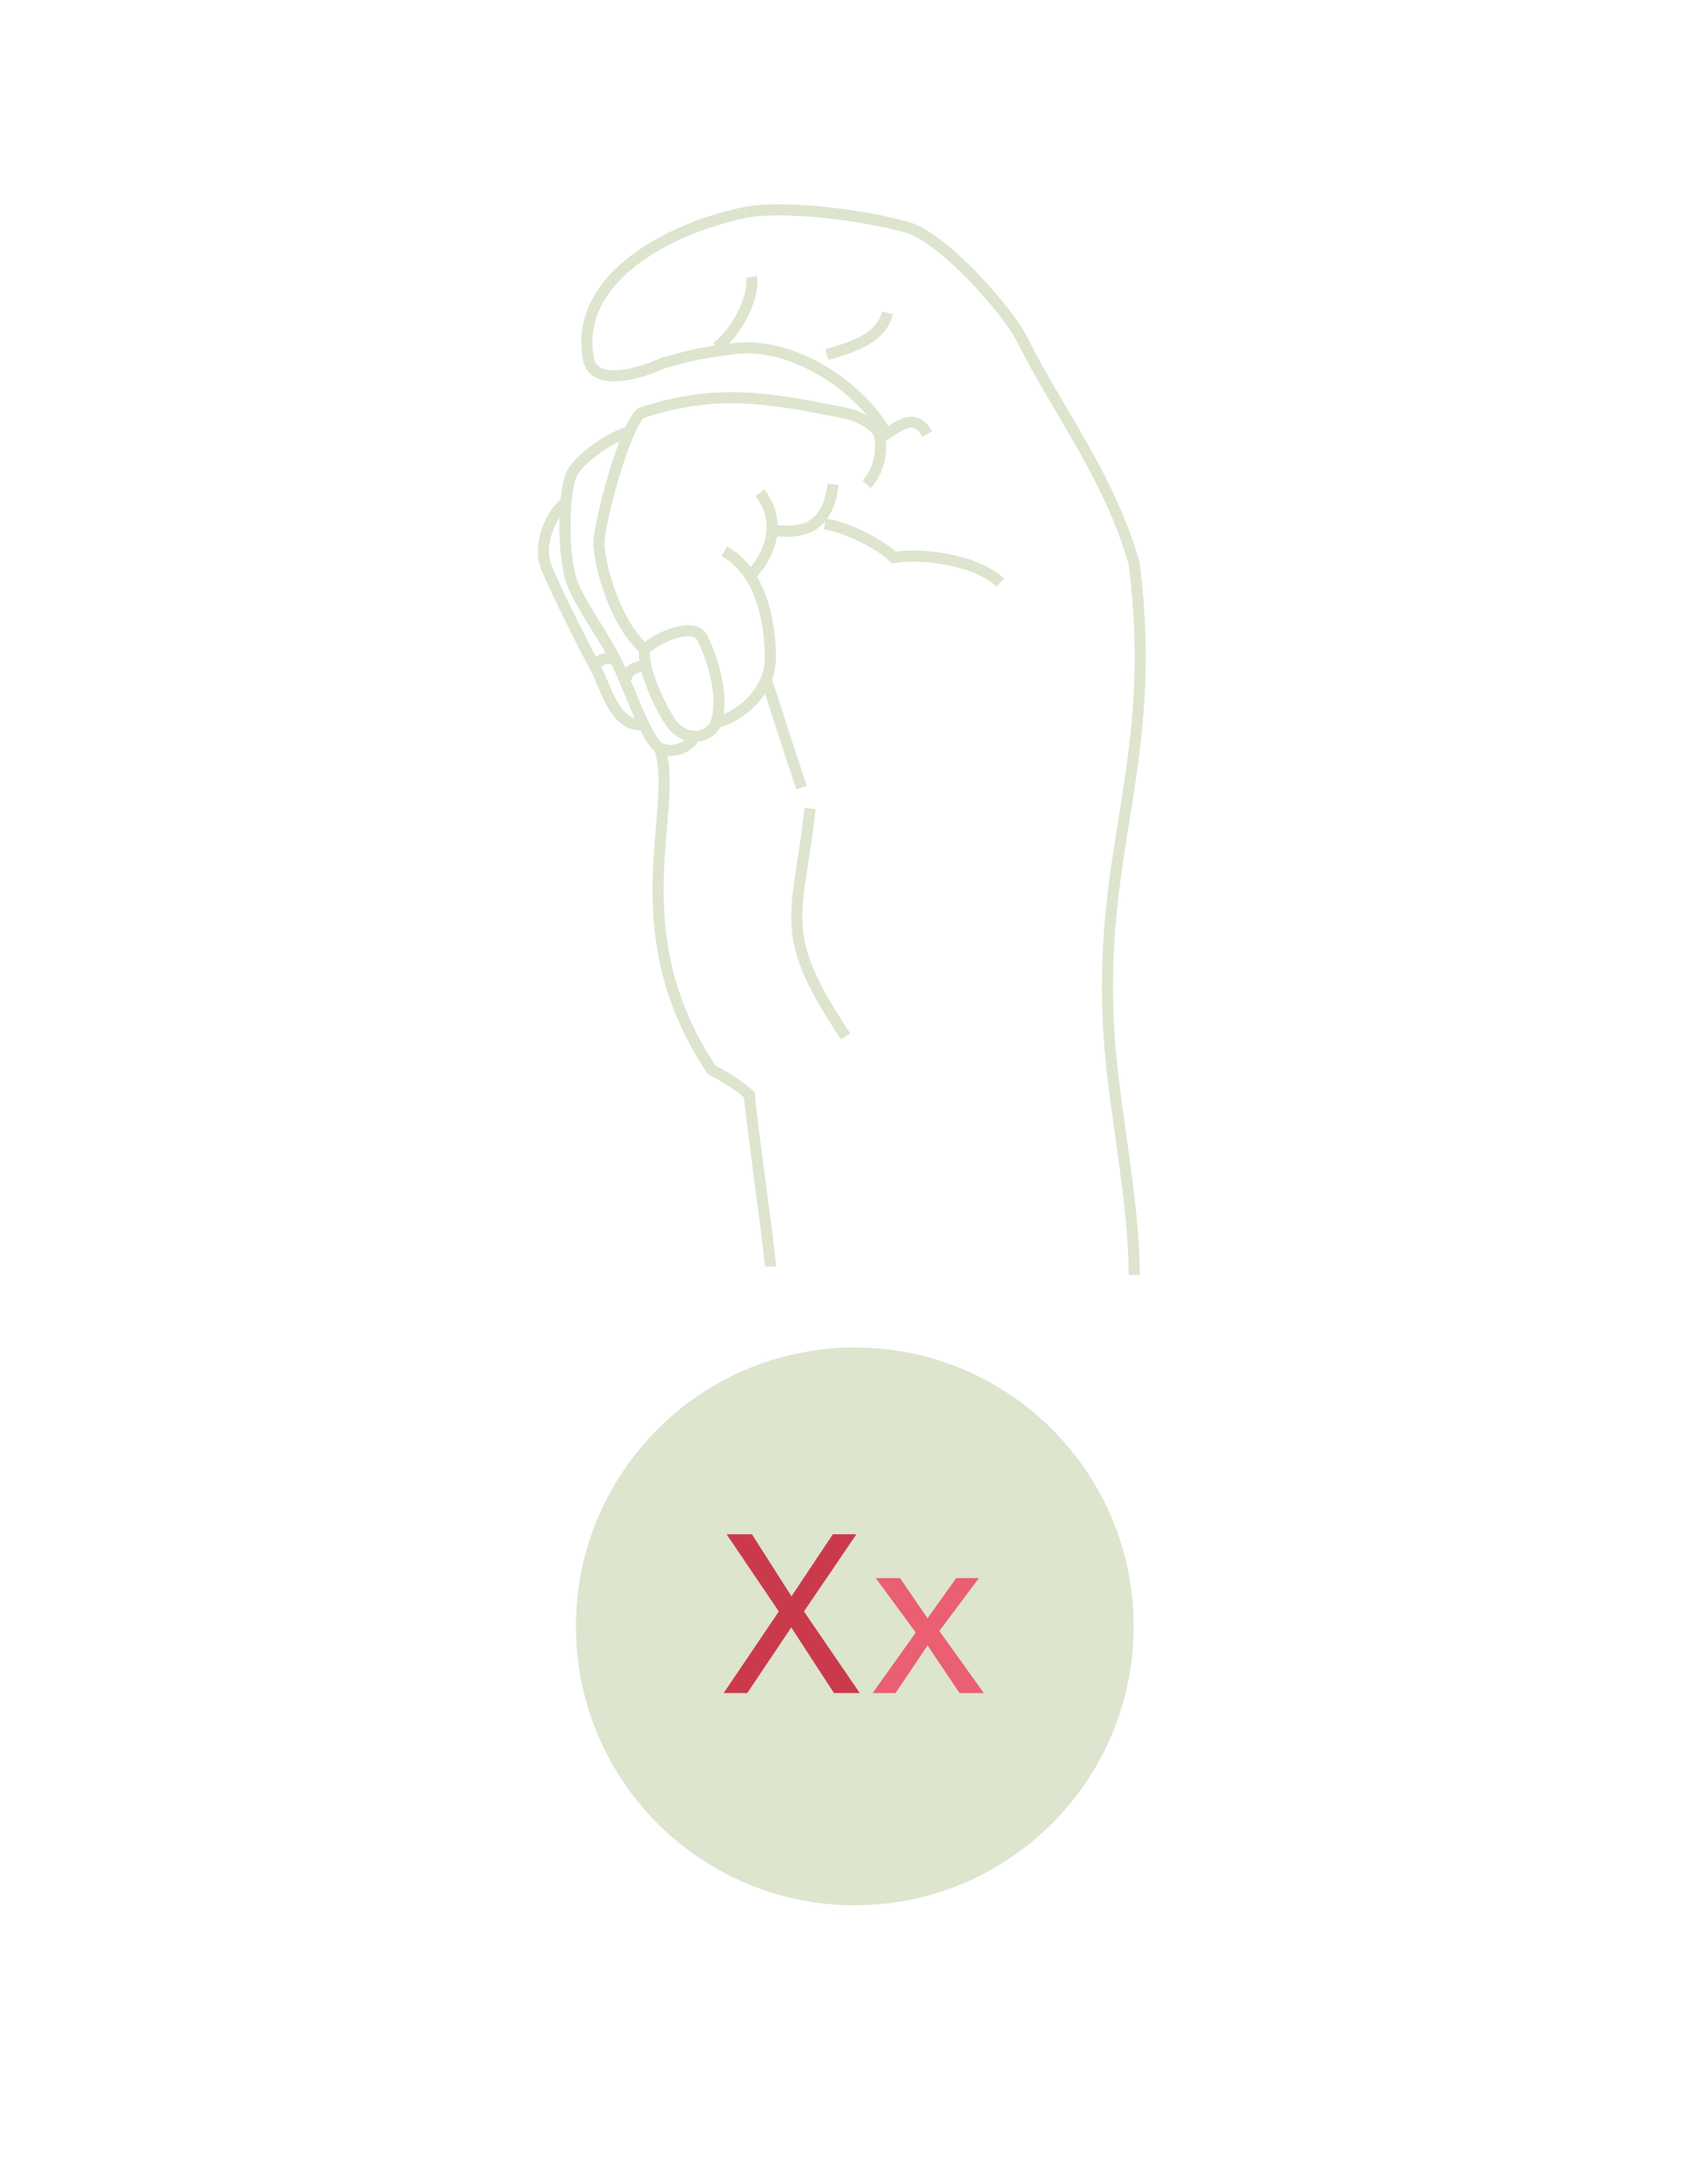
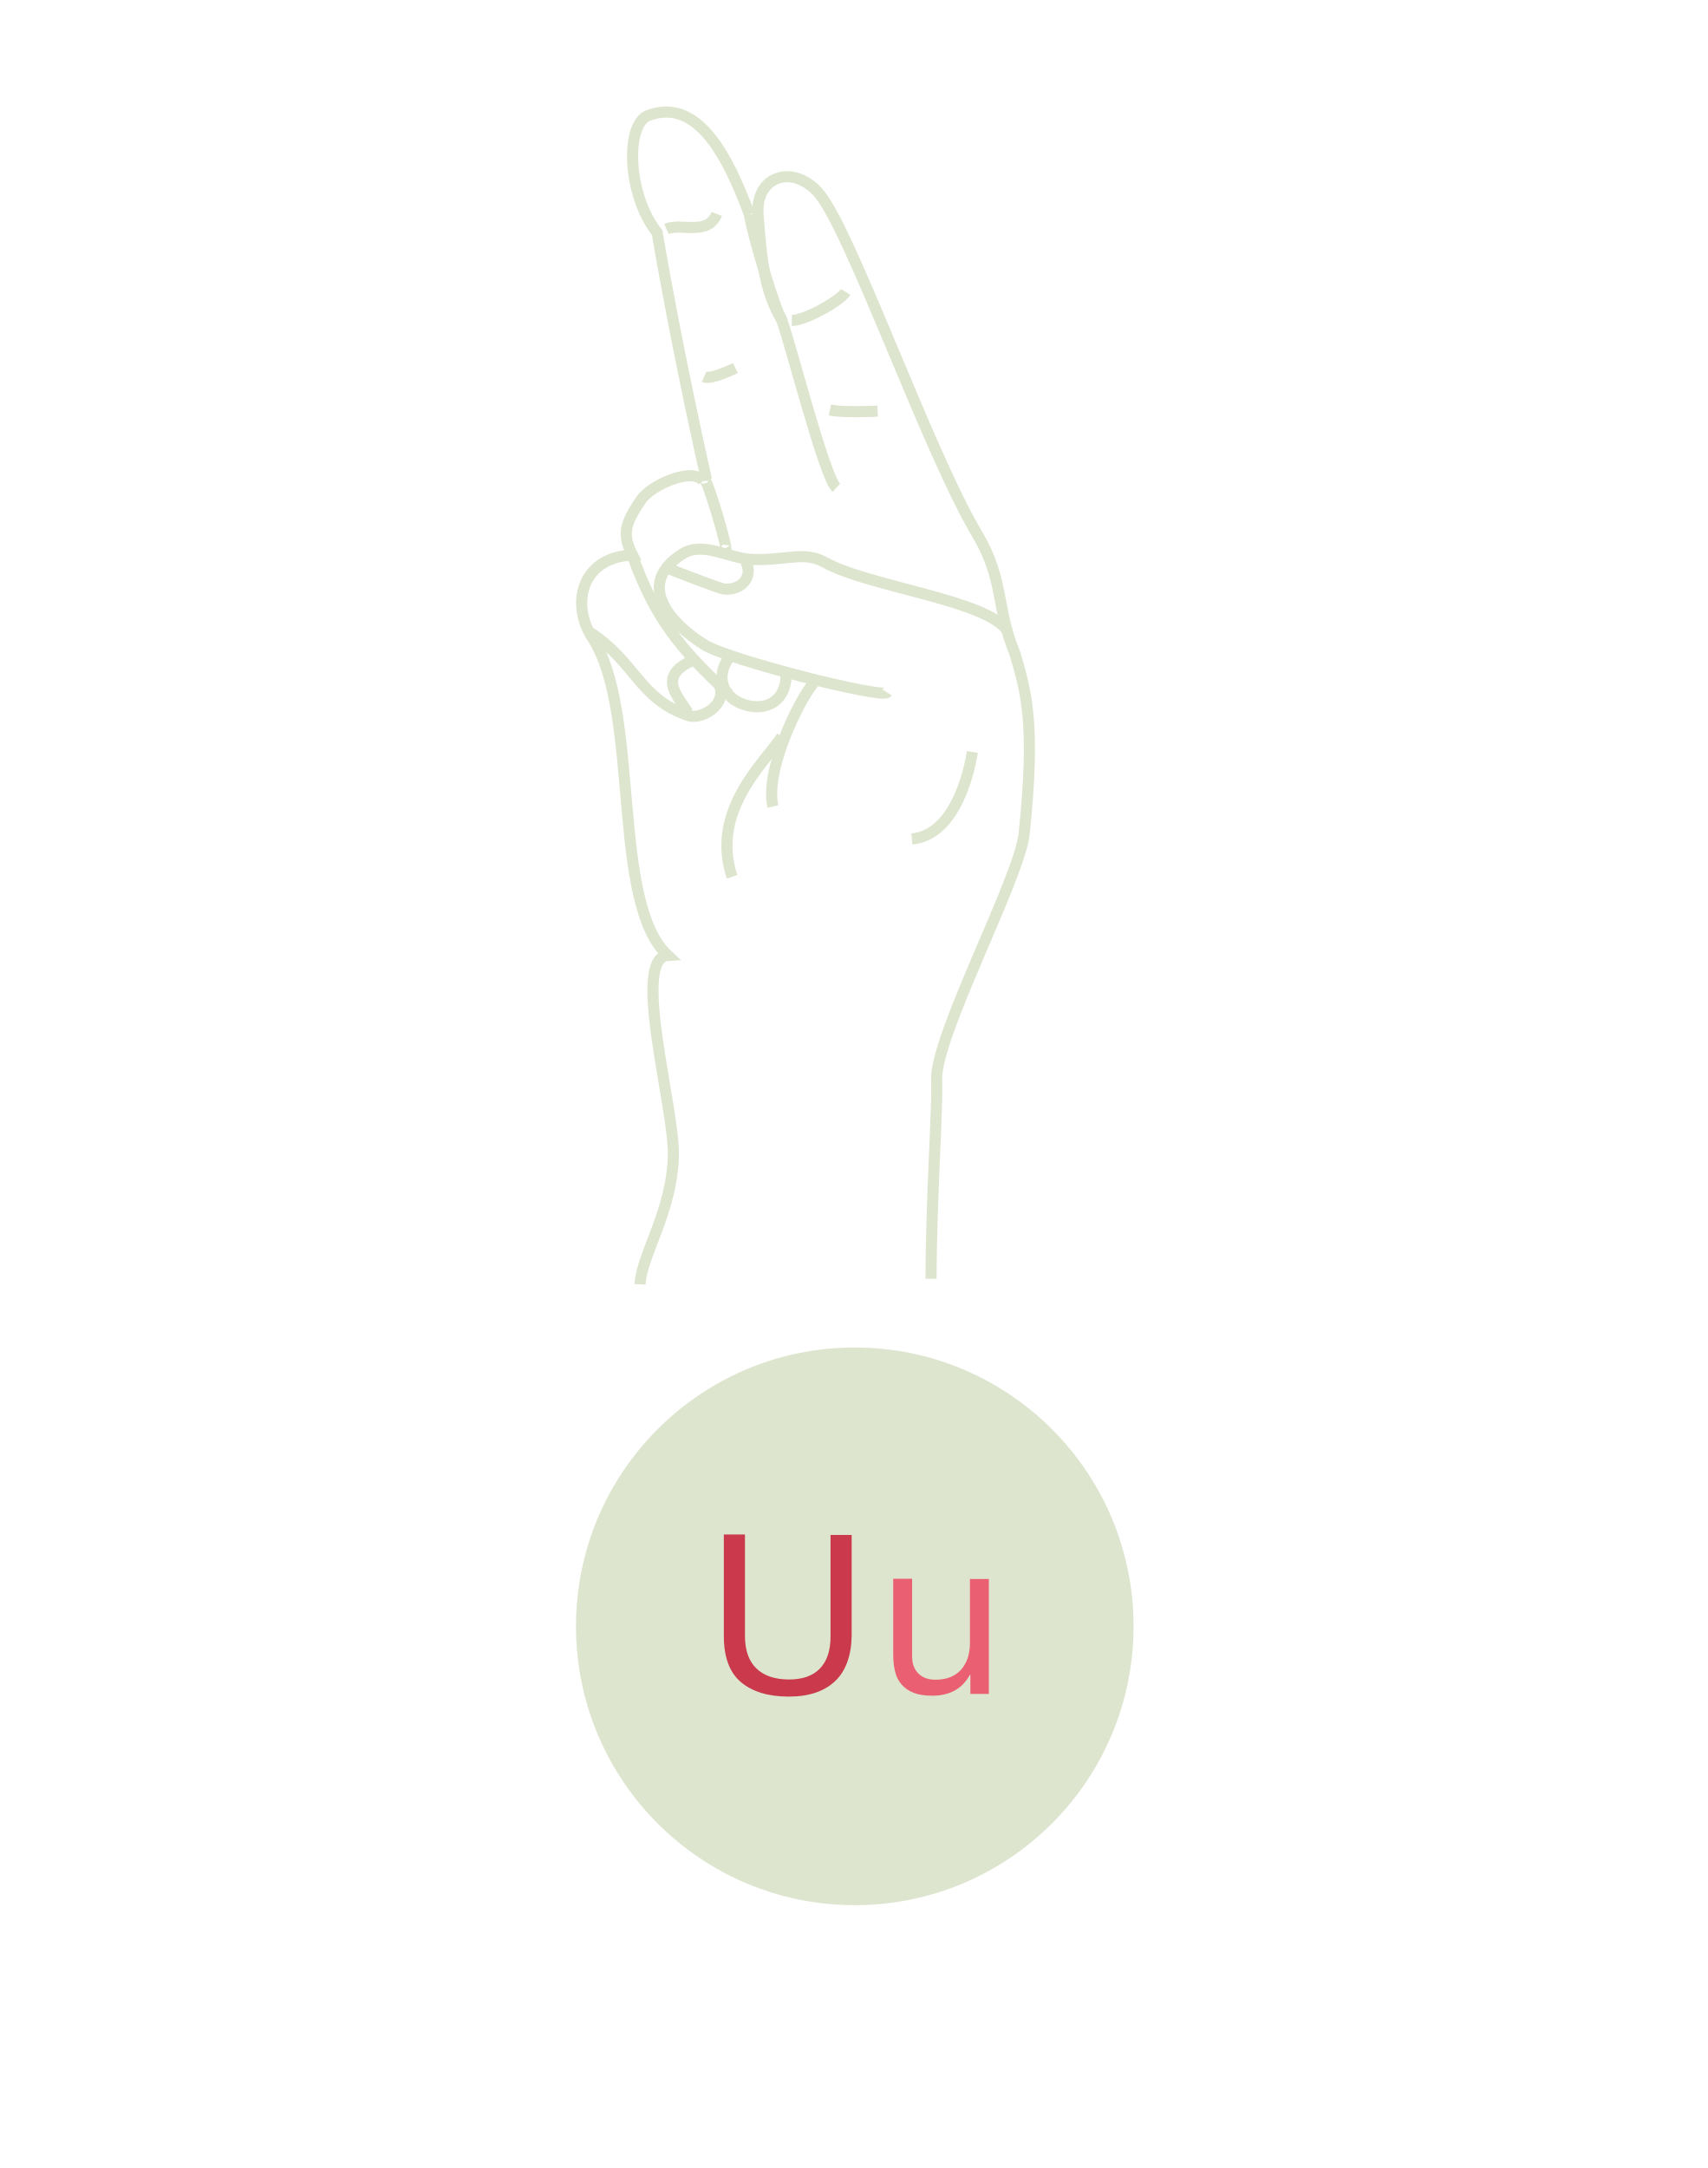
<svg xmlns="http://www.w3.org/2000/svg" version="1.1" viewBox="0 0 768 975" enable-background="new 0 0 768 975" xml:space="preserve">
-   <g id="circle">
-     <circle fill="#DDE5CE" cx="384.51" cy="731.426" r="125.426" />
-   </g>
-   <g id="xx">
-     <g>
-       <path fill="#CB394D" d="M326.833,689.998h11.4l17.8,27.9l18.6-27.9h10.601l-23.601,34.7l25.101,36.7h-11.601l-19.2-29.5    l-19.8,29.5h-10.6l24.8-36.7L326.833,689.998z" />
-       <path fill="#EA5F72" d="M393.933,709.698h10.9l12.399,18.101l12.9-18.101h10.2l-17.8,23.8l20,27.9h-10.9l-14.4-21.4l-14.399,21.4    h-10.3l19.399-27.2L393.933,709.698z" />
-     </g>
-   </g>
-   <g id="x">
-     <g>
-       <path fill="none" stroke="#DDE5CE" stroke-width="5" stroke-miterlimit="10" d="M346.532,569.602    c0-5.643-9.412-71.482-9.412-77.126c-5.636-5.643-16.936-11.292-16.936-11.292c-42.317-63.03-14.118-117.583-23.508-144.861" />
-       <path fill="none" stroke="#DDE5CE" stroke-width="5" stroke-miterlimit="10" d="M399.213,196.183    c-10.2-20.407-41.331-43-69.46-39.358" />
-       <path fill="none" stroke="#DDE5CE" stroke-width="5" stroke-miterlimit="10" d="M329.753,156.825    c-18.618,2.392-20.676,3.599-31.55,6.452c-11.436,5.352-31.203,10.504-33.516-1.903c-6.772-36.519,36.972-59.019,70.544-65.847" />
-       <path fill="none" stroke="#DDE5CE" stroke-width="5" stroke-miterlimit="10" d="M335.231,95.527    c15.701-3.201,50.879,0.596,72.441,6.58c17.184,4.784,46.094,38.556,51.729,49.855c16.929,33.85,39.507,62.078,50.792,101.578    c11.301,90.328-16.936,127.939-11.285,212.588c2.257,33.786,11.285,73.377,11.285,107.243" />
-       <path fill="none" stroke="#DDE5CE" stroke-width="5" stroke-miterlimit="10" d="M364.405,363.6    c-5.637,49.855-15.375,55.505,15.99,102.528" />
-       <path fill="none" stroke="#DDE5CE" stroke-width="5" stroke-miterlimit="10" d="M290.097,292.117    c5.63-5.628,22.117-12.698,25.857-5.182c3.77,7.531,10.328,25.482,6.112,38.087c-1.882,5.657-11.278,9.426-18.796,1.91    C299.871,323.533,288.208,301.522,290.097,292.117c-14.104-12.23-20.689-39.507-20.689-47.967    c0-8.475,11.278-51.737,18.801-58.338c33.858-11.271,57.195-6.999,92.188,0c4.699,0.951,13.16,4.72,15.055,9.412    c1.874,4.713,14.104-14.104,21.635,0" />
-       <path fill="none" stroke="#DDE5CE" stroke-width="5" stroke-miterlimit="10" d="M322.37,156.186    c10.229-7.694,17.276-24.232,15.609-31.635" />
-       <path fill="none" stroke="#DDE5CE" stroke-width="5" stroke-miterlimit="10" d="M371.928,159.486    c9.404-2.811,24.468-6.58,27.285-18.824" />
-       <path fill="none" stroke="#DDE5CE" stroke-width="5" stroke-miterlimit="10" d="M395.45,195.224    c1.874,6.587,0,16.935-5.663,22.585" />
-       <path fill="none" stroke="#DDE5CE" stroke-width="5" stroke-miterlimit="10" d="M322.066,325.023    c11.306-2.811,24.466-14.089,24.466-29.151c0-15.026-3.762-38.563-20.697-47.96" />
-       <path fill="none" stroke="#DDE5CE" stroke-width="5" stroke-miterlimit="10" d="M338.064,258.253    c4.706-4.713,15.984-20.698,3.77-36.675" />
-       <path fill="none" stroke="#DDE5CE" stroke-width="5" stroke-miterlimit="10" d="M347.462,238.514    c10.349,0.93,24.466,1.867,27.306-20.704" />
-       <path fill="none" stroke="#DDE5CE" stroke-width="5" stroke-miterlimit="10" d="M370.978,235.675    c8.475,0.944,24.473,8.475,31.053,15.062c10.342-1.896,35.738,0,47.968,11.271" />
-       <path fill="none" stroke="#DDE5CE" stroke-width="5" stroke-miterlimit="10" d="M344.645,305.544    c3.769,11.278,12.236,38.324,15.998,48.651" />
-       <path fill="none" stroke="#DDE5CE" stroke-width="5" stroke-miterlimit="10" d="M282.918,194.28    c-7.53,1.903-21.986,11.308-25.741,18.831c-3.769,7.517-4.713,38.562,0.93,50.792c5.657,12.208,13.167,21.634,18.81,32.919    c5.65,11.279,14.125,36.675,19.761,39.5c5.642,2.825,12.229,0,15.047-3.754" />
-       <path fill="none" stroke="#DDE5CE" stroke-width="5" stroke-miterlimit="10" d="M281.622,305.284    c0.944-4.706,5.162-5.65,8.924-5.65" />
-       <path fill="none" stroke="#DDE5CE" stroke-width="5" stroke-miterlimit="10" d="M254.569,225.965    c-5.642,3.769-13.391,18.185-8.684,29.471c4.712,11.292,16.921,35.731,21.641,44.198c4.706,8.468,8.468,26.354,20.683,26.354" />
-       <path fill="none" stroke="#DDE5CE" stroke-width="5" stroke-miterlimit="10" d="M267.525,299.633    c3.748-5.643,9.391-2.811,9.391-2.811" />
-     </g>
-   </g>
+   <circle fill="#DDE5CE" cx="384.5" cy="731.4" r="125.4" />
+   <path fill="#CB394D" d="M375.6 756.1c-4.9 4.6-11.8 6.9-20.8 6.9 -9.2 0-16.4-2.2-21.5-6.5 -5.2-4.4-7.7-11.3-7.7-20.8v-45.6h9.5v45.6c0 6.4 1.7 11.3 5.1 14.6s8.3 5 14.7 5c6.1 0 10.7-1.6 13.9-4.9 3.2-3.3 4.8-8.1 4.8-14.5v-45.6h9.5v45.6C382.9 744.7 380.4 751.6 375.6 756.1z" />
+   <path fill="#EA5F72" d="M436.5 761.4v-8.2h-0.2c-1.8 3.2-4.1 5.6-6.9 7.1 -2.8 1.5-6.1 2.3-9.9 2.3 -3.4 0-6.2-0.4-8.5-1.3 -2.3-0.9-4.1-2.2-5.5-3.8 -1.4-1.7-2.4-3.6-2.9-5.9 -0.6-2.3-0.8-4.9-0.8-7.6v-34h8.5v35c0 3.2 0.9 5.7 2.8 7.6 1.9 1.9 4.4 2.8 7.7 2.8 2.6 0 4.9-0.4 6.8-1.2 1.9-0.8 3.5-1.9 4.8-3.4 1.3-1.5 2.2-3.2 2.9-5.1 0.6-2 1-4.1 1-6.4v-29.2h8.5v51.7H436.5z" />
+   <path fill="none" stroke="#DDE5CE" stroke-width="5" stroke-miterlimit="10" d="M316.3 216.3c-5.2-6.6-23.6 2.2-27.8 8.3 -6.9 10.2-9.1 15.2-4 25 -23.6 1.1-27.6 22.7-18 37.3 21.8 33.4 8 118.8 33.9 142.8 -16.6 1.1 3 68.6 2.5 90 -0.6 25.2-14.3 44.6-15 57.9" />
+   <path fill="none" stroke="#DDE5CE" stroke-width="5" stroke-miterlimit="10" d="M337.1 96.4c-9.7-26.1-23.2-52.7-45.4-44.5 -10.6 3.9-9.5 36 3.9 52.7 9.1 53.7 22.2 111.2 22.2 111.2" />
+   <path fill="none" stroke="#DDE5CE" stroke-width="5" stroke-miterlimit="10" d="M418.8 575.1c0.1-37.3 3.1-78 2.5-89 -1-19.8 37.3-91 39.4-111.2 5.1-48.9 1.1-63.2-4.2-81.1 -8.5-20.5-4.7-32.9-16.9-53.5 -22.6-37.9-57.6-138.7-71.8-154 -11.7-12.6-28.1-6.9-26.8 10.3 1.5 20.8 3.1 34.6 10.5 47" />
+   <path fill="none" stroke="#DDE5CE" stroke-width="5" stroke-miterlimit="10" d="M299.8 103c6.3-2.9 18.7 3.3 22.6-6.8" />
+   <path fill="none" stroke="#DDE5CE" stroke-width="5" stroke-miterlimit="10" d="M284.4 249.6c10.1 28.4 21.7 42.3 43.4 62.5" />
+   <path fill="none" stroke="#DDE5CE" stroke-width="5" stroke-miterlimit="10" d="M264.8 284c21.2 13.5 22.2 30 44.8 37.8 5.7 2 17.6-4.6 14-13.7" />
+   <path fill="none" stroke="#DDE5CE" stroke-width="5" stroke-miterlimit="10" d="M312.4 296.6c-16.6 7.2-8.5 15.3-2.9 23.9" />
+   <path fill="none" stroke="#DDE5CE" stroke-width="5" stroke-miterlimit="10" d="M437.4 338.2c-2.4 14.7-9.9 37.5-27.2 39.1" />
+   <path fill="none" stroke="#DDE5CE" stroke-width="5" stroke-miterlimit="10" d="M366 307.1c-7 8.3-22.1 39.8-18.3 55.6" />
+   <path fill="none" stroke="#DDE5CE" stroke-width="5" stroke-miterlimit="10" d="M351.7 331.3c-7.7 11.6-32.3 33.2-22.4 63" />
+   <path fill="none" stroke="#DDE5CE" stroke-width="5" stroke-miterlimit="10" d="M337.1 96.4c1.8 11.3 12.2 44.4 14.4 47.1 4.3 11.6 19.2 70.8 24.7 75.9" />
+   <path fill="none" stroke="#DDE5CE" stroke-width="5" stroke-miterlimit="10" d="M326.1 246.6c2.9 5.1-10-39.2-9.8-30.3" />
+   <path fill="none" stroke="#DDE5CE" stroke-width="5" stroke-miterlimit="10" d="M327.6 296.2c-6.2 9.1-1.7 18.7 8.7 21.1 10.5 2.5 17.7-4 17.3-14.5" />
+   <path fill="none" stroke="#DDE5CE" stroke-width="5" stroke-miterlimit="10" d="M399 311.4c-1.9 2.9-70.7-14.4-82.1-21.4 -15.4-9.6-31.4-27.4-9.9-40.9 9.4-5.9 21.1 2.2 31.4 2.5 15.8 0.5 23.2-3.9 32.6 1.3 19.9 11.1 74.1 17.1 82.3 31.1" />
+   <path fill="none" stroke="#DDE5CE" stroke-width="5" stroke-miterlimit="10" d="M400.3 321.1" />
+   <path fill="none" stroke="#DDE5CE" stroke-width="5" stroke-miterlimit="10" d="M299.8 255.2c1.6 1 24 9.5 25.8 9.7 8.3 0.8 13.4-6 9.8-12.3" />
+   <path fill="none" stroke="#DDE5CE" stroke-width="5" stroke-miterlimit="10" d="M316.7 169.5c3.3 1.4 14.1-4 14.1-4" />
+   <path fill="none" stroke="#DDE5CE" stroke-width="5" stroke-miterlimit="10" d="M355.6 137.5" />
+   <path fill="none" stroke="#DDE5CE" stroke-width="5" stroke-miterlimit="10" d="M356.2 144.1c6.2 0 21.7-8.8 24.2-12.8" />
+   <path fill="none" stroke="#DDE5CE" stroke-width="5" stroke-miterlimit="10" d="M373.3 184.4c6.1 1.3 21.5 0.5 21.5 0.5" />
</svg>
